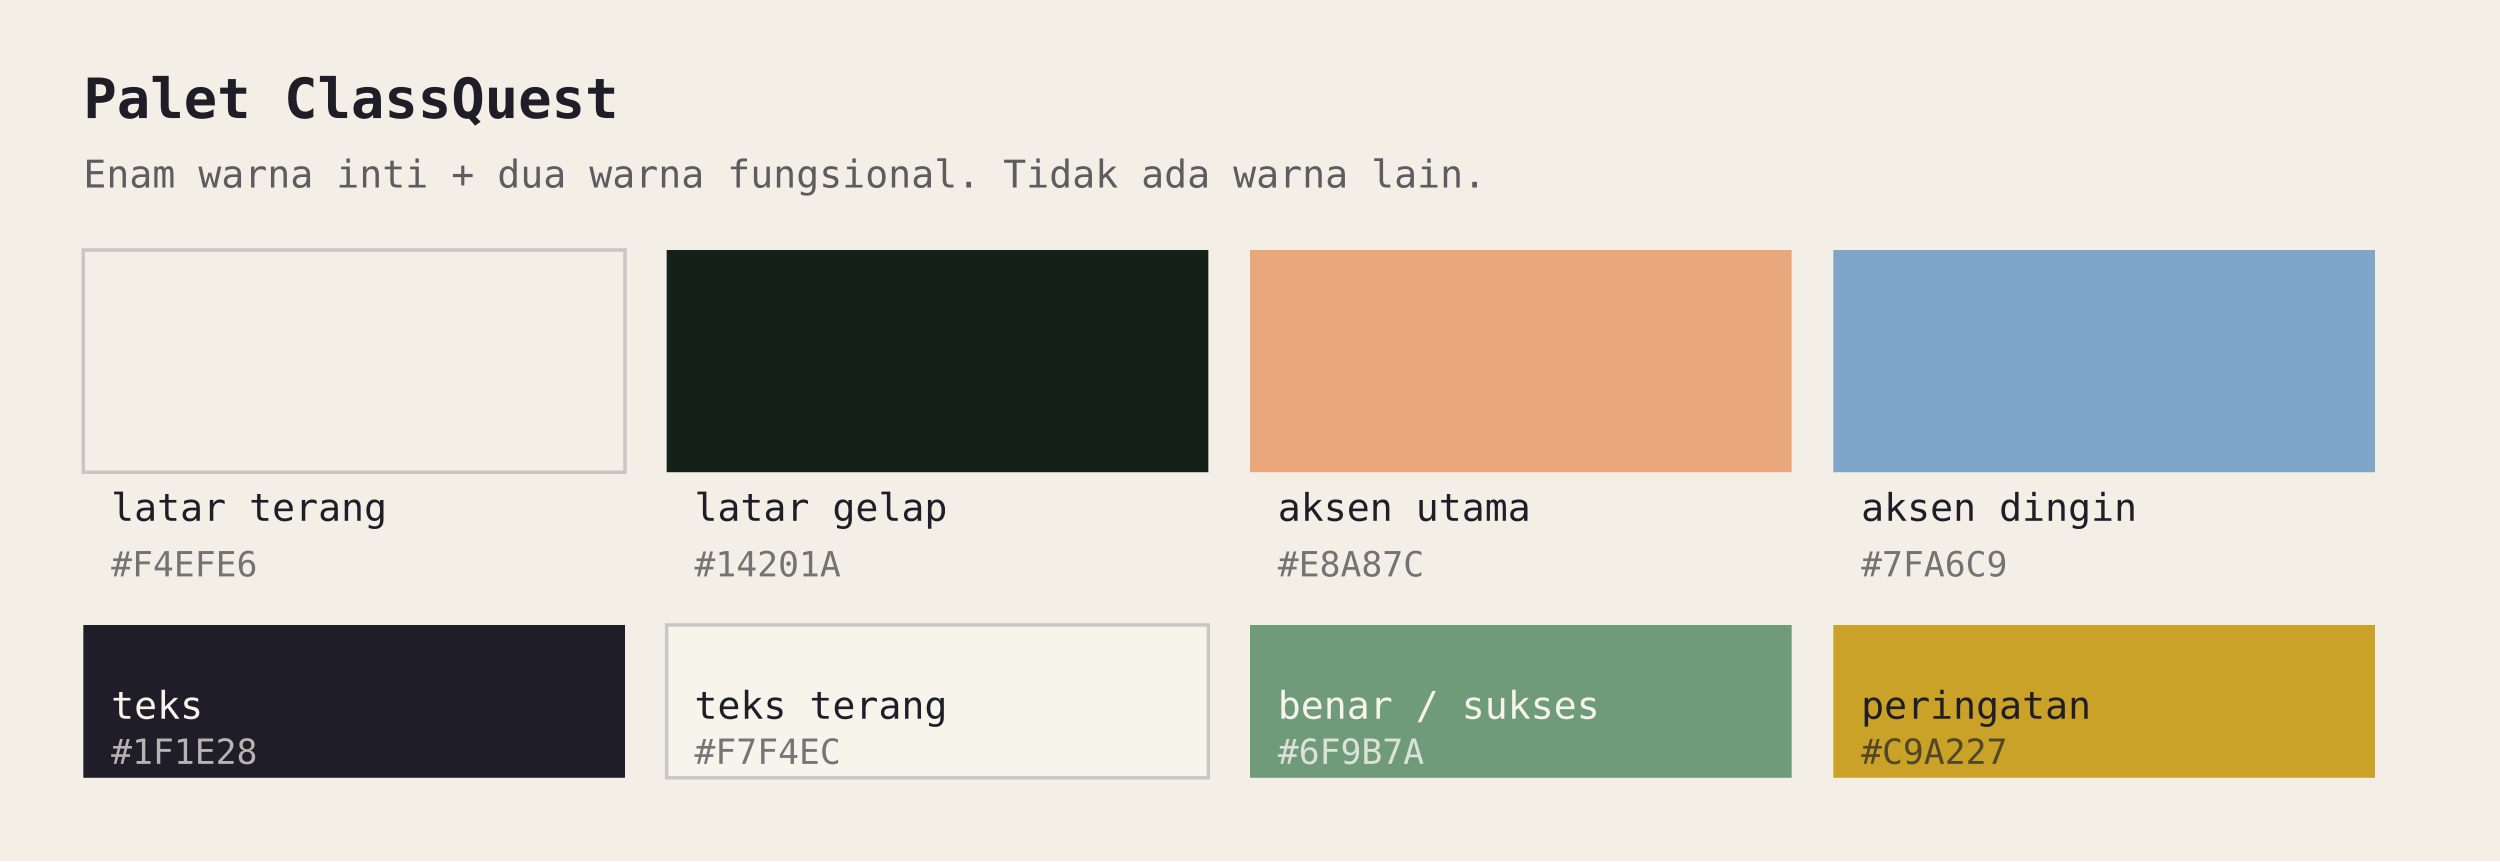
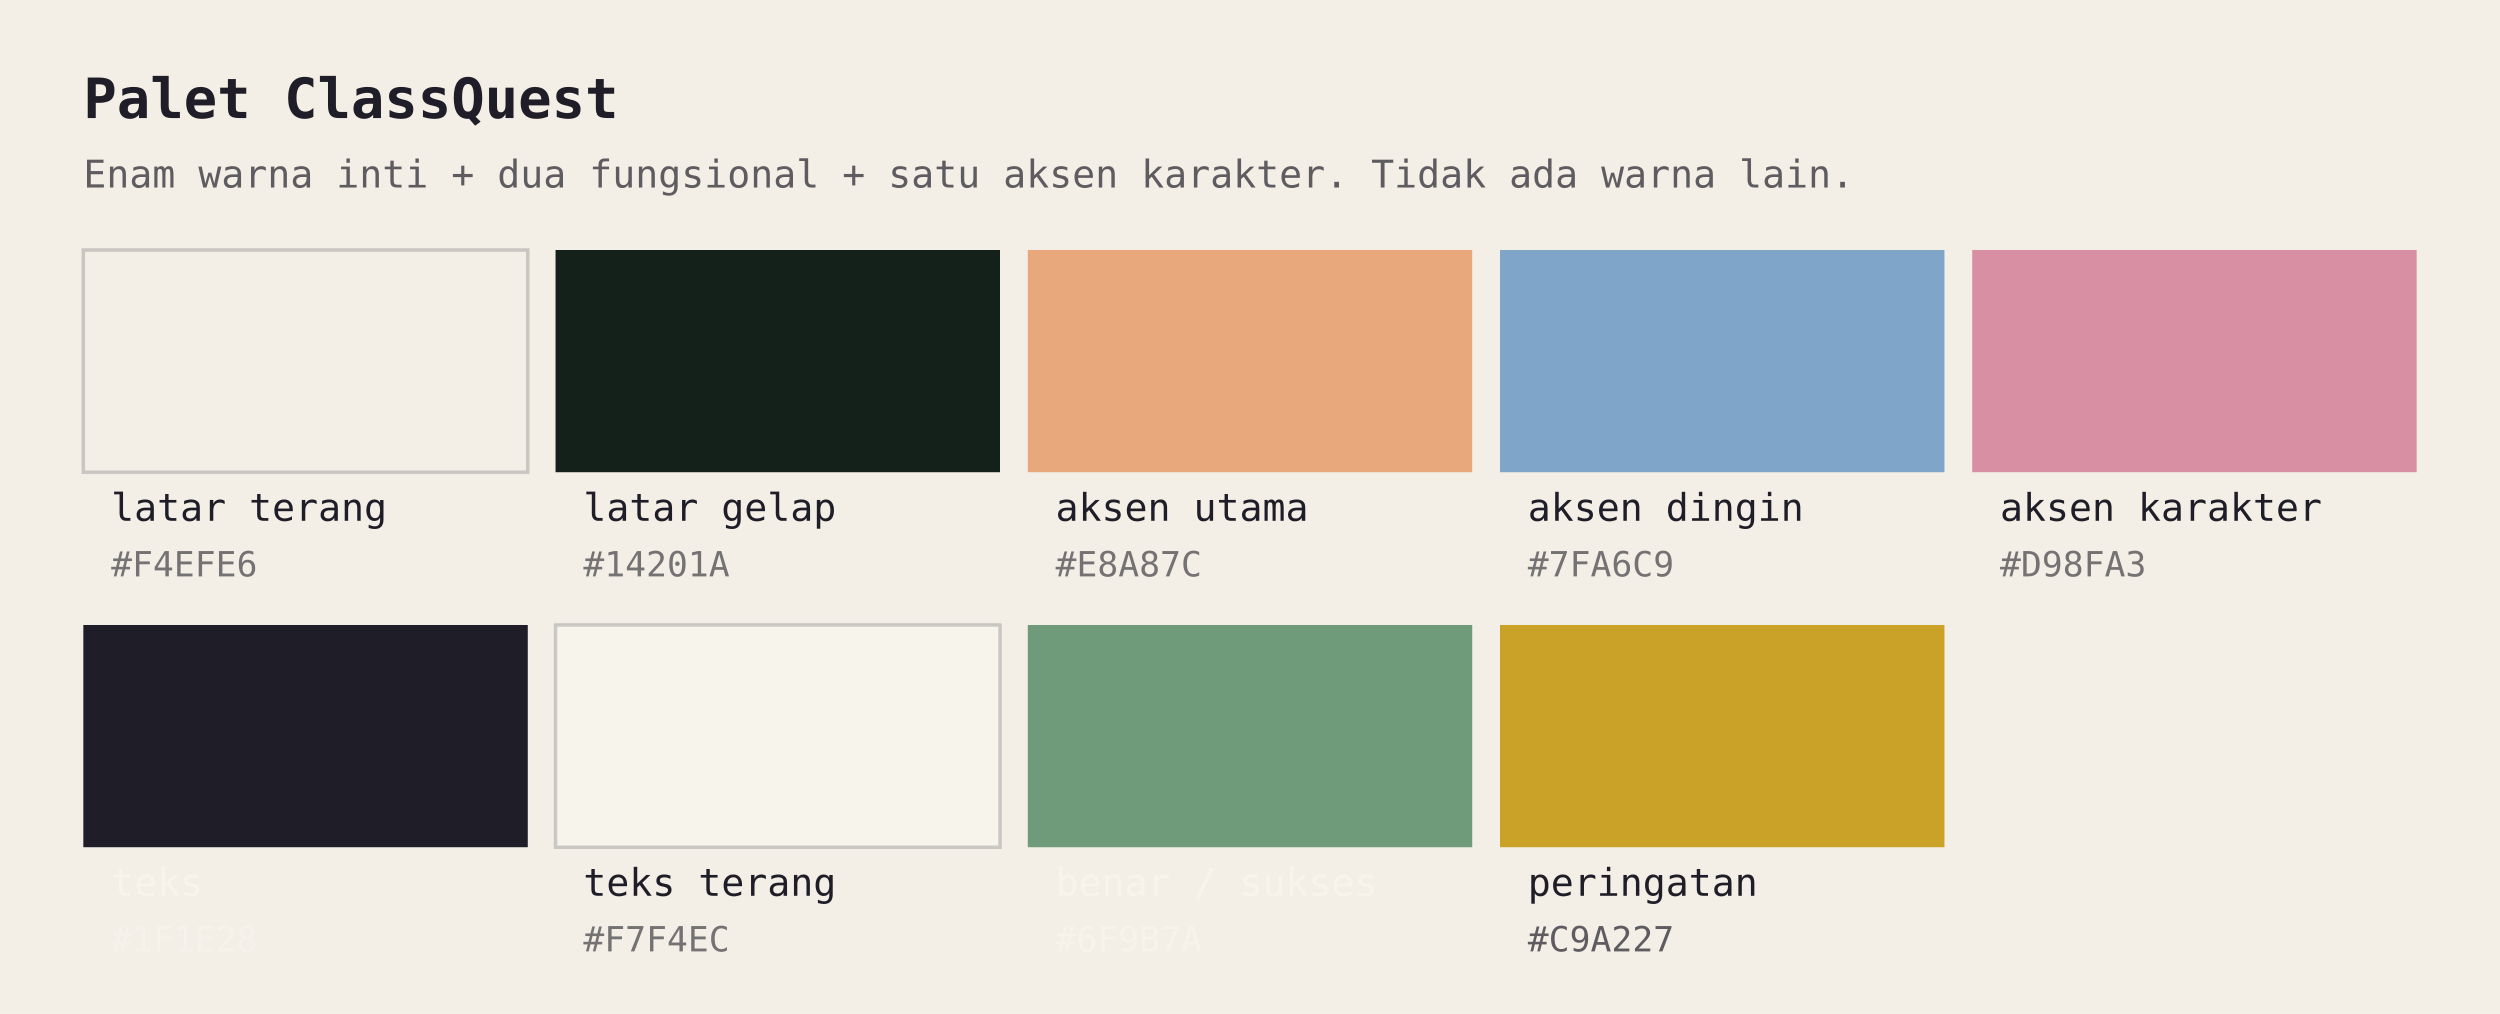
- <svg xmlns="http://www.w3.org/2000/svg" width="720" height="248" viewBox="0 0 720 248" role="img" aria-labelledby="palette-title palette-desc">
-   <rect width="720" height="248" fill="#F4EFE6" />
+ <svg xmlns="http://www.w3.org/2000/svg" width="720" height="292" viewBox="0 0 720 292" role="img" aria-labelledby="palette-title palette-desc">
+   <rect width="720" height="292" fill="#F4EFE6" />
  <text x="24" y="34" font-family="ui-monospace, SFMono-Regular, Menlo, monospace" font-size="16" font-weight="700" fill="#1F1E28">Palet ClassQuest</text>
-   <text x="24" y="54" font-family="ui-monospace, SFMono-Regular, Menlo, monospace" font-size="11" fill="#1F1E28" opacity="0.7">Enam warna inti + dua warna fungsional. Tidak ada warna lain.</text>
+   <text x="24" y="54" font-family="ui-monospace, SFMono-Regular, Menlo, monospace" font-size="11" fill="#1F1E28" opacity="0.7">Enam warna inti + dua fungsional + satu aksen karakter. Tidak ada warna lain.</text>
  <g>
-     <rect x="24" y="72" width="156" height="64" fill="#F4EFE6" stroke="#1F1E28" stroke-opacity="0.2" />
+     <rect x="24" y="72" width="128" height="64" fill="#F4EFE6" stroke="#1F1E28" stroke-opacity="0.2" />
    <text x="32" y="150" font-family="ui-monospace, SFMono-Regular, Menlo, monospace" font-size="11" fill="#1F1E28">latar terang</text>
    <text x="32" y="166" font-family="ui-monospace, SFMono-Regular, Menlo, monospace" font-size="10" fill="#1F1E28" opacity="0.6">#F4EFE6</text>
-     <rect x="192" y="72" width="156" height="64" fill="#14201A" />
-     <text x="200" y="150" font-family="ui-monospace, SFMono-Regular, Menlo, monospace" font-size="11" fill="#1F1E28">latar gelap</text>
-     <text x="200" y="166" font-family="ui-monospace, SFMono-Regular, Menlo, monospace" font-size="10" fill="#1F1E28" opacity="0.6">#14201A</text>
-     <rect x="360" y="72" width="156" height="64" fill="#E8A87C" />
-     <text x="368" y="150" font-family="ui-monospace, SFMono-Regular, Menlo, monospace" font-size="11" fill="#1F1E28">aksen utama</text>
-     <text x="368" y="166" font-family="ui-monospace, SFMono-Regular, Menlo, monospace" font-size="10" fill="#1F1E28" opacity="0.6">#E8A87C</text>
-     <rect x="528" y="72" width="156" height="64" fill="#7FA6C9" />
-     <text x="536" y="150" font-family="ui-monospace, SFMono-Regular, Menlo, monospace" font-size="11" fill="#1F1E28">aksen dingin</text>
-     <text x="536" y="166" font-family="ui-monospace, SFMono-Regular, Menlo, monospace" font-size="10" fill="#1F1E28" opacity="0.6">#7FA6C9</text>
+     <rect x="160" y="72" width="128" height="64" fill="#14201A" />
+     <text x="168" y="150" font-family="ui-monospace, SFMono-Regular, Menlo, monospace" font-size="11" fill="#1F1E28">latar gelap</text>
+     <text x="168" y="166" font-family="ui-monospace, SFMono-Regular, Menlo, monospace" font-size="10" fill="#1F1E28" opacity="0.6">#14201A</text>
+     <rect x="296" y="72" width="128" height="64" fill="#E8A87C" />
+     <text x="304" y="150" font-family="ui-monospace, SFMono-Regular, Menlo, monospace" font-size="11" fill="#1F1E28">aksen utama</text>
+     <text x="304" y="166" font-family="ui-monospace, SFMono-Regular, Menlo, monospace" font-size="10" fill="#1F1E28" opacity="0.6">#E8A87C</text>
+     <rect x="432" y="72" width="128" height="64" fill="#7FA6C9" />
+     <text x="440" y="150" font-family="ui-monospace, SFMono-Regular, Menlo, monospace" font-size="11" fill="#1F1E28">aksen dingin</text>
+     <text x="440" y="166" font-family="ui-monospace, SFMono-Regular, Menlo, monospace" font-size="10" fill="#1F1E28" opacity="0.6">#7FA6C9</text>
+     <rect x="568" y="72" width="128" height="64" fill="#D98FA3" />
+     <text x="576" y="150" font-family="ui-monospace, SFMono-Regular, Menlo, monospace" font-size="11" fill="#1F1E28">aksen karakter</text>
+     <text x="576" y="166" font-family="ui-monospace, SFMono-Regular, Menlo, monospace" font-size="10" fill="#1F1E28" opacity="0.6">#D98FA3</text>
  </g>
  <g>
-     <rect x="24" y="180" width="156" height="44" fill="#1F1E28" />
-     <text x="32" y="207" font-family="ui-monospace, SFMono-Regular, Menlo, monospace" font-size="11" fill="#F7F4EC">teks</text>
-     <text x="32" y="220" font-family="ui-monospace, SFMono-Regular, Menlo, monospace" font-size="10" fill="#F7F4EC" opacity="0.7">#1F1E28</text>
-     <rect x="192" y="180" width="156" height="44" fill="#F7F4EC" stroke="#1F1E28" stroke-opacity="0.2" />
-     <text x="200" y="207" font-family="ui-monospace, SFMono-Regular, Menlo, monospace" font-size="11" fill="#1F1E28">teks terang</text>
-     <text x="200" y="220" font-family="ui-monospace, SFMono-Regular, Menlo, monospace" font-size="10" fill="#1F1E28" opacity="0.6">#F7F4EC</text>
-     <rect x="360" y="180" width="156" height="44" fill="#6F9B7A" />
-     <text x="368" y="207" font-family="ui-monospace, SFMono-Regular, Menlo, monospace" font-size="11" fill="#F7F4EC">benar / sukses</text>
-     <text x="368" y="220" font-family="ui-monospace, SFMono-Regular, Menlo, monospace" font-size="10" fill="#F7F4EC" opacity="0.8">#6F9B7A</text>
-     <rect x="528" y="180" width="156" height="44" fill="#C9A227" />
-     <text x="536" y="207" font-family="ui-monospace, SFMono-Regular, Menlo, monospace" font-size="11" fill="#1F1E28">peringatan</text>
-     <text x="536" y="220" font-family="ui-monospace, SFMono-Regular, Menlo, monospace" font-size="10" fill="#1F1E28" opacity="0.7">#C9A227</text>
+     <rect x="24" y="180" width="128" height="64" fill="#1F1E28" />
+     <text x="32" y="258" font-family="ui-monospace, SFMono-Regular, Menlo, monospace" font-size="11" fill="#F7F4EC">teks</text>
+     <text x="32" y="274" font-family="ui-monospace, SFMono-Regular, Menlo, monospace" font-size="10" fill="#F7F4EC" opacity="0.7">#1F1E28</text>
+     <rect x="160" y="180" width="128" height="64" fill="#F7F4EC" stroke="#1F1E28" stroke-opacity="0.2" />
+     <text x="168" y="258" font-family="ui-monospace, SFMono-Regular, Menlo, monospace" font-size="11" fill="#1F1E28">teks terang</text>
+     <text x="168" y="274" font-family="ui-monospace, SFMono-Regular, Menlo, monospace" font-size="10" fill="#1F1E28" opacity="0.6">#F7F4EC</text>
+     <rect x="296" y="180" width="128" height="64" fill="#6F9B7A" />
+     <text x="304" y="258" font-family="ui-monospace, SFMono-Regular, Menlo, monospace" font-size="11" fill="#F7F4EC">benar / sukses</text>
+     <text x="304" y="274" font-family="ui-monospace, SFMono-Regular, Menlo, monospace" font-size="10" fill="#F7F4EC" opacity="0.8">#6F9B7A</text>
+     <rect x="432" y="180" width="128" height="64" fill="#C9A227" />
+     <text x="440" y="258" font-family="ui-monospace, SFMono-Regular, Menlo, monospace" font-size="11" fill="#1F1E28">peringatan</text>
+     <text x="440" y="274" font-family="ui-monospace, SFMono-Regular, Menlo, monospace" font-size="10" fill="#1F1E28" opacity="0.7">#C9A227</text>
  </g>
</svg>
